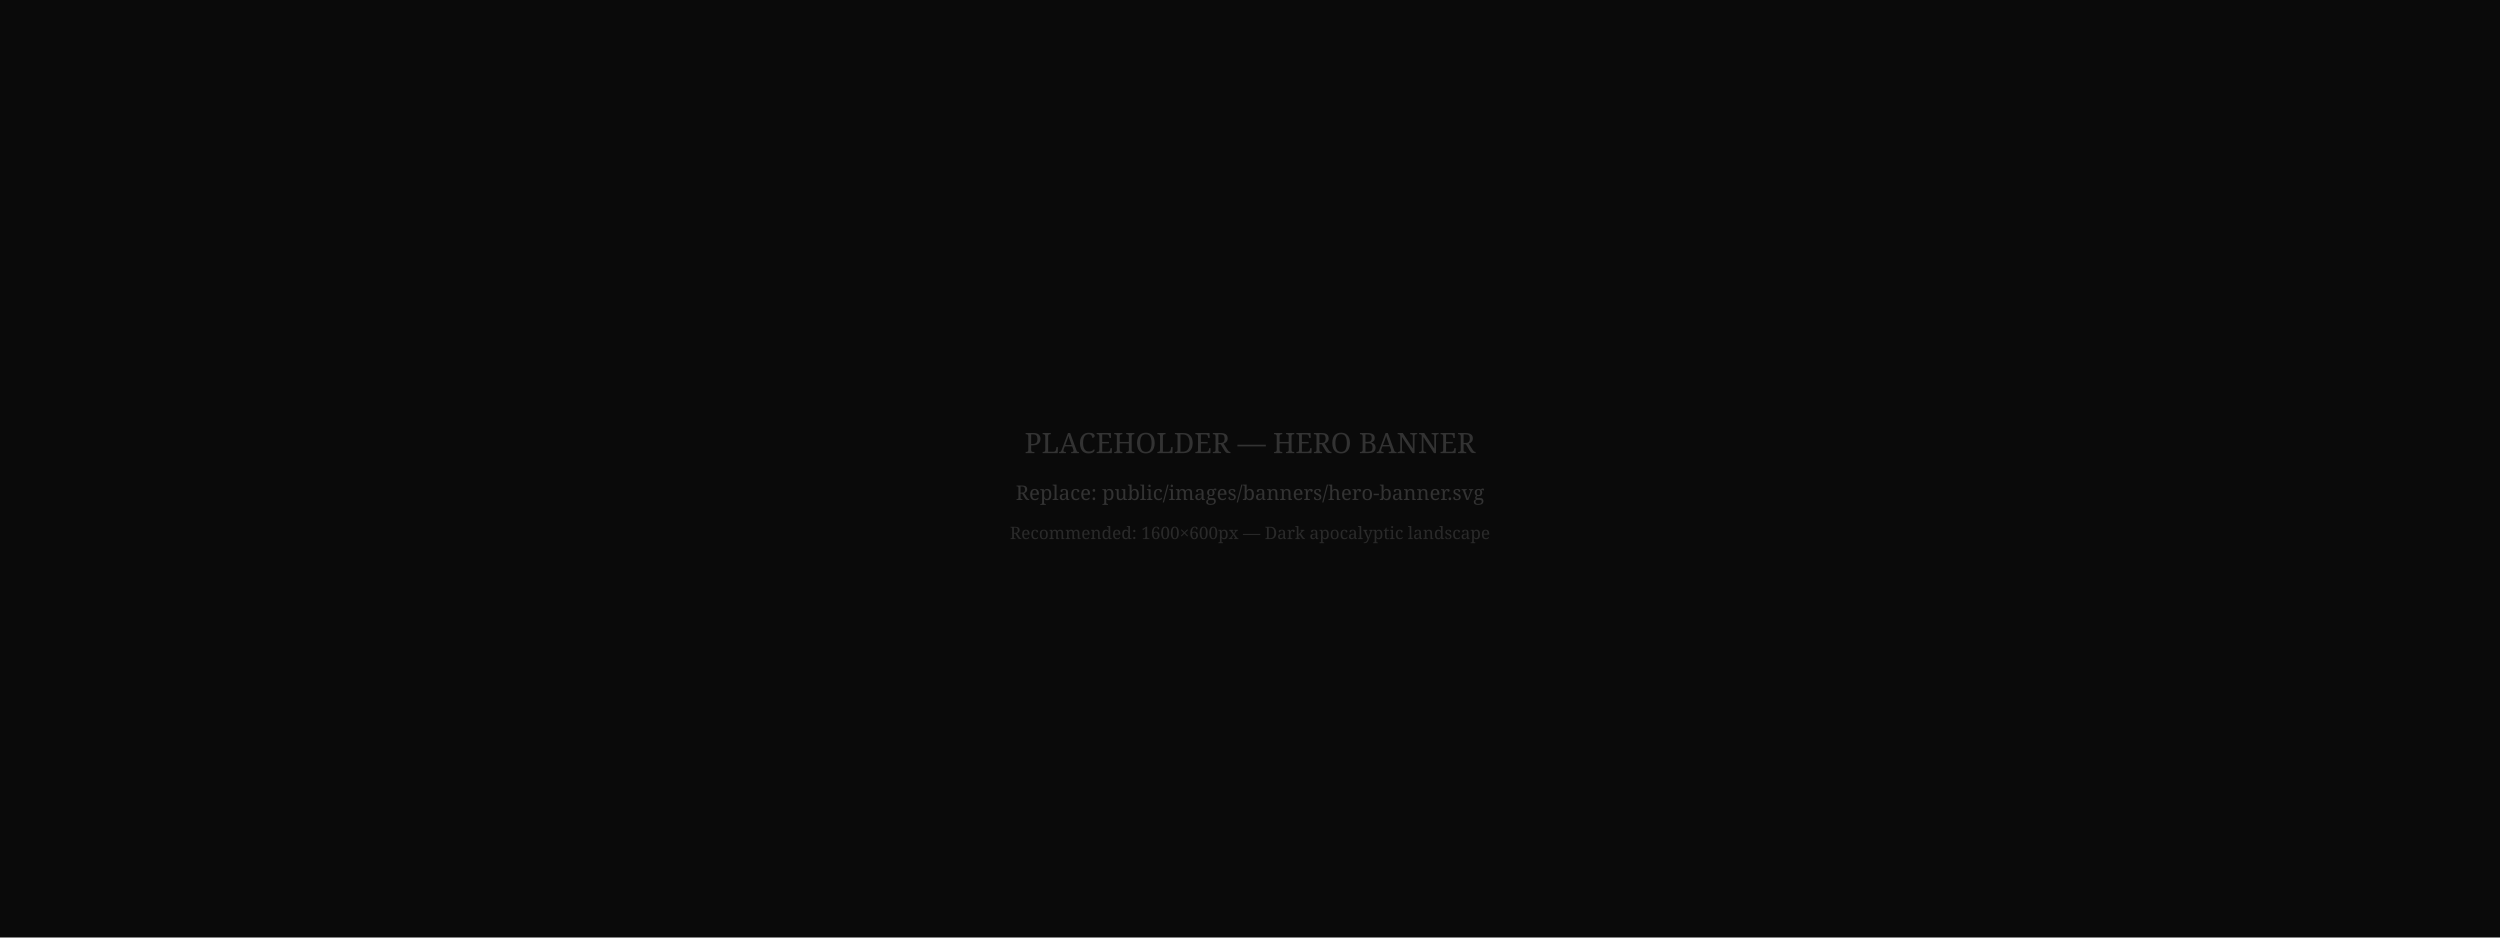
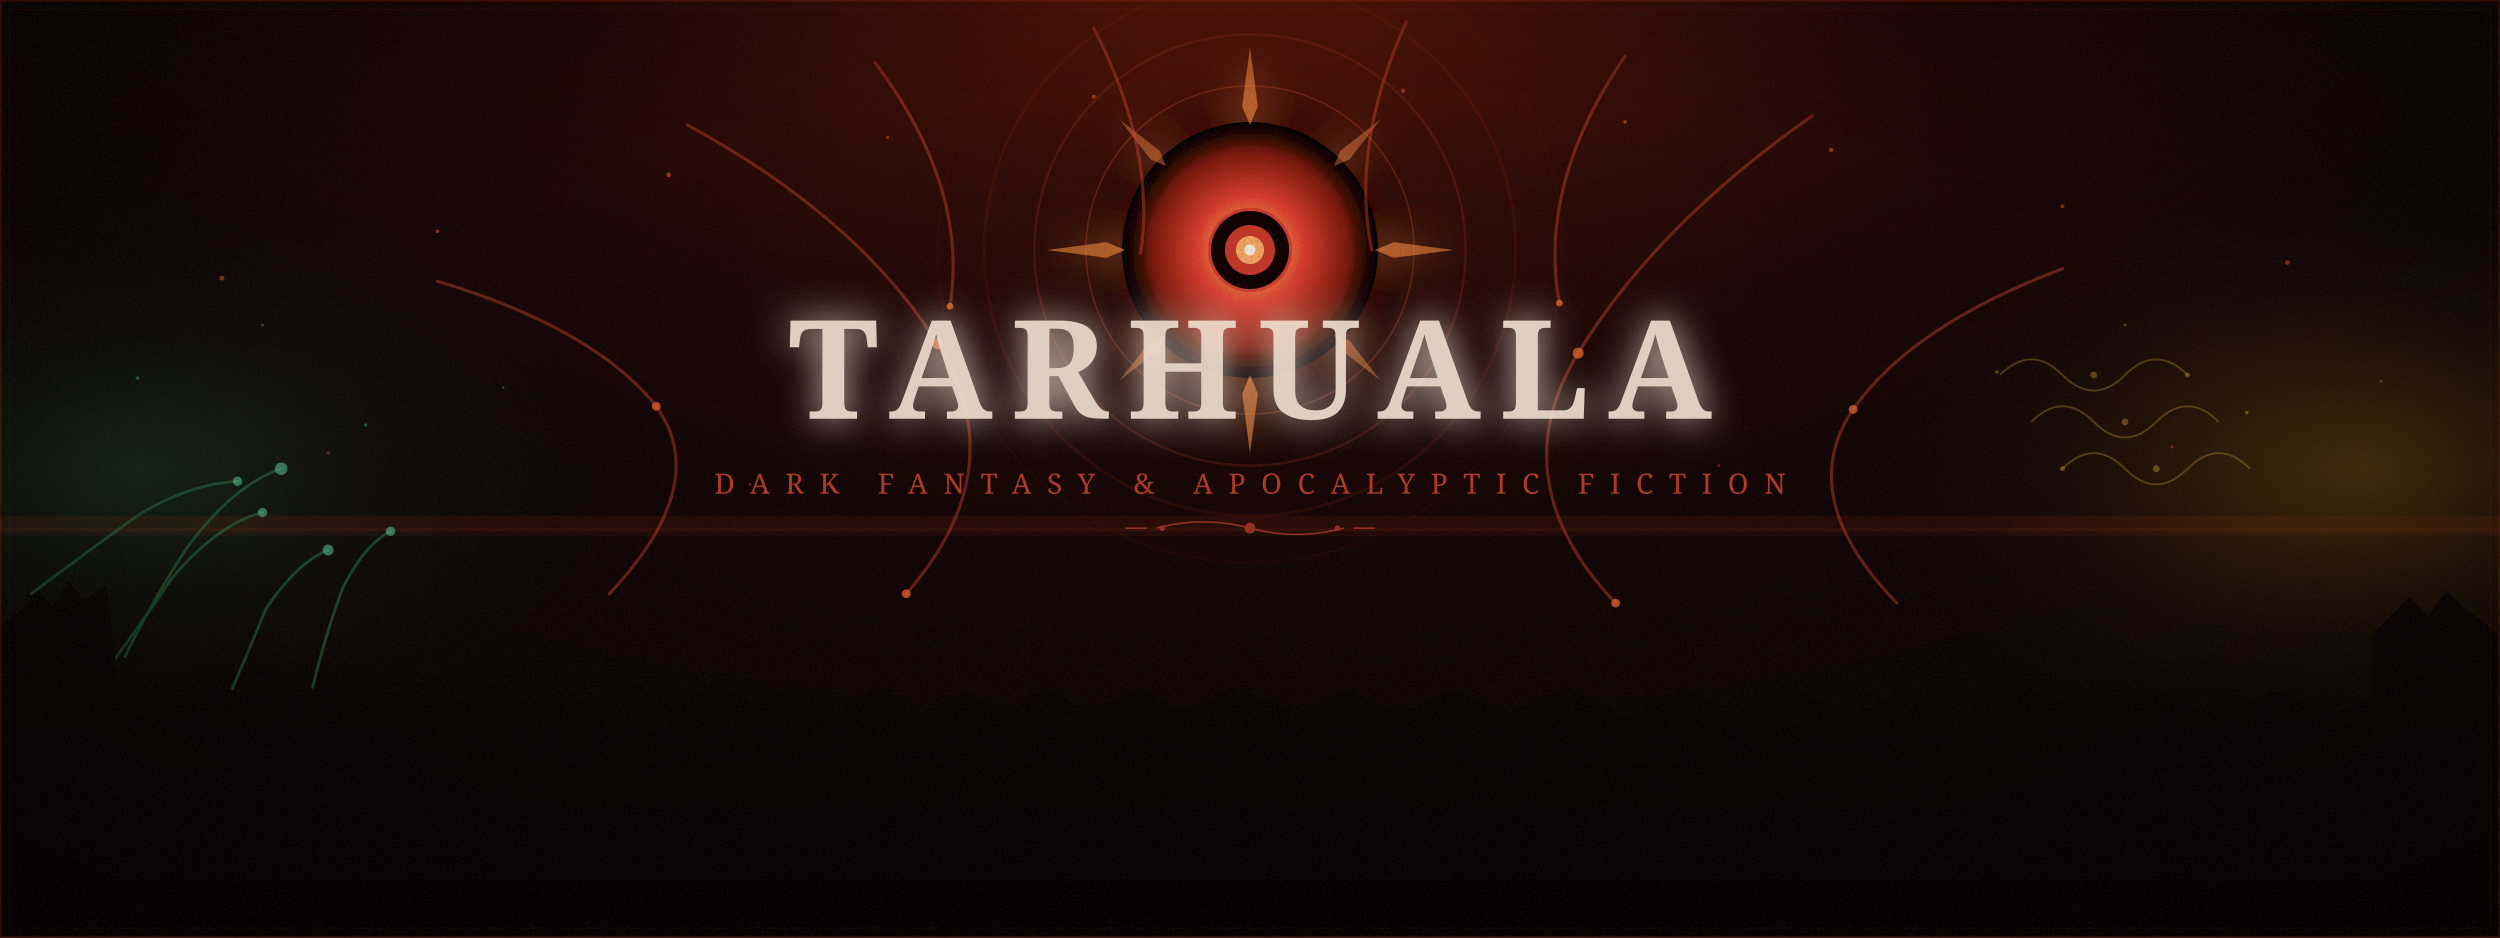
- <svg xmlns="http://www.w3.org/2000/svg" width="1600" height="600" viewBox="0 0 1600 600">
-   <rect width="1600" height="600" fill="#0a0a0a" />
-   <text x="800" y="290" text-anchor="middle" fill="#333" font-family="serif" font-size="18">PLACEHOLDER — HERO BANNER</text>
-   <text x="800" y="320" text-anchor="middle" fill="#333" font-family="serif" font-size="13">Replace: public/images/banners/hero-banner.svg</text>
-   <text x="800" y="345" text-anchor="middle" fill="#2a2a2a" font-family="serif" font-size="11">Recommended: 1600×600px — Dark apocalyptic landscape</text>
+ <svg xmlns="http://www.w3.org/2000/svg" viewBox="0 0 1600 600" width="1600" height="600">
+   <defs>
+     <filter id="grain">
+       <feTurbulence type="fractalNoise" baseFrequency="0.62 0.68" numOctaves="4" seed="17" />
+       <feColorMatrix values="0 0 0 0 0.04  0 0 0 0 0.01  0 0 0 0 0.01  0 0 0 0.45 0" />
+       <feComposite in2="SourceGraphic" operator="in" />
+     </filter>
+     <filter id="glow" x="-50%" y="-50%" width="200%" height="200%">
+       <feGaussianBlur stdDeviation="12" result="b" />
+       <feMerge>
+         <feMergeNode in="b" />
+         <feMergeNode in="SourceGraphic" />
+       </feMerge>
+     </filter>
+     <filter id="softglow" x="-60%" y="-60%" width="220%" height="220%">
+       <feGaussianBlur stdDeviation="32" result="b" />
+       <feMerge>
+         <feMergeNode in="b" />
+         <feMergeNode in="SourceGraphic" />
+       </feMerge>
+     </filter>
+     <radialGradient id="bg" cx="50%" cy="28%" r="80%">
+       <stop offset="0%" stop-color="#1e0804" />
+       <stop offset="40%" stop-color="#0e0403" />
+       <stop offset="100%" stop-color="#040101" />
+     </radialGradient>
+     <radialGradient id="emberGlow" cx="50%" cy="22%" r="60%">
+       <stop offset="0%" stop-color="#c83010" stop-opacity="0.55" />
+       <stop offset="40%" stop-color="#8a1808" stop-opacity="0.22" />
+       <stop offset="100%" stop-color="#000" stop-opacity="0" />
+     </radialGradient>
+     <radialGradient id="jadeGlow" cx="22%" cy="50%" r="35%">
+       <stop offset="0%" stop-color="#1a7040" stop-opacity="0.35" />
+       <stop offset="100%" stop-color="#000" stop-opacity="0" />
+     </radialGradient>
+     <radialGradient id="goldGlow" cx="78%" cy="50%" r="35%">
+       <stop offset="0%" stop-color="#c89820" stop-opacity="0.32" />
+       <stop offset="100%" stop-color="#000" stop-opacity="0" />
+     </radialGradient>
+     <linearGradient id="groundFade" x1="0" y1="0" x2="0" y2="1">
+       <stop offset="0%" stop-color="#000" stop-opacity="0" />
+       <stop offset="100%" stop-color="#000" stop-opacity="1" />
+     </linearGradient>
+     <radialGradient id="vig" cx="50%" cy="50%" r="80%">
+       <stop offset="50%" stop-color="#000" stop-opacity="0" />
+       <stop offset="100%" stop-color="#000" stop-opacity="0.88" />
+     </radialGradient>
+   </defs>
+   <rect width="1600" height="600" fill="url(#bg)" />
+   <ellipse cx="800" cy="140" rx="900" ry="320" fill="url(#emberGlow)" />
+   <ellipse cx="352" cy="300" rx="480" ry="280" fill="url(#jadeGlow)" />
+   <ellipse cx="1248" cy="300" rx="480" ry="280" fill="url(#goldGlow)" />
+   <rect x="0" y="330" width="1600" height="10" fill="#c83010" opacity="0.12" />
+   <rect x="0" y="338" width="1600" height="5" fill="#ff6030" opacity="0.07" />
+   <g transform="translate(800 160)" filter="url(#softglow)">
+     <circle r="200" fill="none" stroke="#c83010" stroke-width="1.5" opacity="0.07" />
+     <circle r="170" fill="none" stroke="#c83010" stroke-width="2" opacity="0.12" />
+     <circle r="138" fill="none" stroke="#e05030" stroke-width="1.5" opacity="0.18" />
+     <circle r="105" fill="none" stroke="#ff6030" stroke-width="1" opacity="0.25" />
+   </g>
+   <g transform="translate(800 160)" filter="url(#glow)">
+     <circle r="82">
+       <radialGradient id="sc" cx="50%" cy="50%" r="50%">
+         <stop offset="0%" stop-color="#fffbe8" />
+         <stop offset="14%" stop-color="#ffb050" />
+         <stop offset="42%" stop-color="#e84030" />
+         <stop offset="78%" stop-color="#7a1808" />
+         <stop offset="100%" stop-color="#3a0a04" stop-opacity="0" />
+       </radialGradient>
+     </circle>
+     <circle r="82" fill="url(#sc)" />
+     <g fill="#ff9040" opacity="0.62">
+       <path d="M 0,-130 L 5,-92 L 0,-80 L -5,-92 Z" />
+       <path d="M 0,130  L 5,92  L 0,80  L -5,92  Z" />
+       <path d="M -130,0 L -92,5 L -80,0 L -92,-5 Z" />
+       <path d="M 130,0  L 92,5  L 80,0  L 92,-5  Z" />
+       <g transform="rotate(45)">
+         <path d="M 0,-118 L 4,-86 L 0,-76 L -4,-86 Z" opacity="0.72" />
+         <path d="M 0,118  L 4,86  L 0,76  L -4,86  Z" opacity="0.72" />
+         <path d="M -118,0 L -86,4 L -76,0 L -86,-4 Z" opacity="0.72" />
+         <path d="M 118,0  L 86,4  L 76,0  L 86,-4  Z" opacity="0.72" />
+       </g>
+     </g>
+     <circle r="26" fill="#0e0505" stroke="#d94030" stroke-width="2" />
+     <circle r="16" fill="#e04030" opacity="0.92" />
+     <circle r="9" fill="#ffb068" />
+     <circle r="3.5" fill="#fffbe8" />
+   </g>
+   <g stroke="#d94830" stroke-width="2" fill="none" opacity="0.44" stroke-linecap="round">
+     <path d="M 440 80  Q 550 140 600 220 Q 650 300 580 380" />
+     <path d="M 1160 74 Q 1060 144 1010 226 Q 960 308 1034 386" />
+     <path d="M 280 180 Q 380 210 420 260 Q 456 310 390 380" />
+     <path d="M 1320 172 Q 1224 208 1186 262 Q 1148 318 1214 386" />
+     <path d="M 560 40  Q 620 120 608 196" />
+     <path d="M 1040 36 Q 984 118 998 194" />
+     <path d="M 700 18  Q 740 96  730 162" />
+     <path d="M 900 14  Q 864 94  878 160" />
+   </g>
+   <g fill="#ff7030" opacity="0.72">
+     <circle cx="600" cy="220" r="3.5" />
+     <circle cx="580" cy="380" r="2.8" />
+     <circle cx="1010" cy="226" r="3.5" />
+     <circle cx="1034" cy="386" r="2.8" />
+     <circle cx="420" cy="260" r="2.8" />
+     <circle cx="1186" cy="262" r="2.8" />
+     <circle cx="608" cy="196" r="2.2" />
+     <circle cx="998" cy="194" r="2.2" />
+   </g>
+   <g stroke="#2a8a50" stroke-width="1.8" fill="none" opacity="0.48" stroke-linecap="round">
+     <path d="M 80  420 Q 100 380 120 350 Q 150 310 180 300" />
+     <path d="M 60  440 Q 90  400 110 370 Q 140 335 168 328" />
+     <path d="M 140 460 Q 158 420 170 390 Q 190 360 210 352" />
+     <path d="M 200 440 Q 210 400 220 375 Q 234 348 250 340" />
+     <path d="M 20  380 Q 60  350 88  330 Q 120 310 152 308" />
+   </g>
+   <g fill="#50c490" opacity="0.62">
+     <circle cx="180" cy="300" r="4" />
+     <circle cx="168" cy="328" r="3" />
+     <circle cx="210" cy="352" r="3.5" />
+     <circle cx="250" cy="340" r="3" />
+     <circle cx="152" cy="308" r="3" />
+   </g>
+   <g fill="none" stroke="#d4a434" stroke-width="1.2" opacity="0.35">
+     <path d="M 1400 240 Q 1380 220 1360 240 Q 1340 260 1320 240 Q 1300 220 1280 240" />
+     <path d="M 1420 270 Q 1400 250 1380 270 Q 1360 290 1340 270 Q 1320 250 1300 270" />
+     <path d="M 1440 300 Q 1420 280 1400 300 Q 1380 320 1360 300 Q 1340 280 1320 300" />
+   </g>
+   <g fill="#d4a434" opacity="0.42">
+     <circle cx="1340" cy="240" r="2.2" />
+     <circle cx="1360" cy="270" r="2.2" />
+     <circle cx="1380" cy="300" r="2.2" />
+     <circle cx="1400" cy="240" r="1.6" />
+     <circle cx="1320" cy="300" r="1.6" />
+   </g>
+   <g fill="#060202">
+     <rect x="0" y="490" width="1600" height="110" />
+     <polygon points="0,490 0,460 16,470 30,448 46,462 64,444 80,458 100,438 120,454 140,436 162,450 184,440 200,456 222,438 244,452 268,436 290,450 318,436 338,452 360,440 384,456 408,438 432,454 456,436 480,450 510,438 536,454 562,440 590,456 618,442 644,456 670,440 698,456 728,440 758,456 790,440 828,456 862,442 896,456 930,442 966,456 1002,440 1040,458 1076,440 1112,456 1148,440 1186,456 1222,440 1260,456 1298,440 1338,456 1378,440 1418,458 1456,442 1494,456 1532,440 1568,456 1600,448 1600,490" />
+     <polygon points="0,490 0,400 14,390 24,378 34,388 44,372 54,384 68,374 82,490" />
+     <polygon points="1518,490 1518,406 1530,394 1542,382 1554,394 1566,378 1578,390 1592,400 1600,408 1600,490" />
+     <polygon points="340,490 340,462 348,452 356,464 366,448 376,464 388,490" />
+     <polygon points="680,490 680,468 690,456 700,470 710,454 720,468 730,490" />
+     <polygon points="872,490 872,468 882,454 894,468 904,454 916,468 926,490" />
+     <polygon points="1218,490 1218,462 1228,452 1238,464 1248,448 1258,464 1268,490" />
+   </g>
+   <rect x="0" y="454" width="1600" height="146" fill="url(#groundFade)" />
+   <g fill="#ff6030">
+     <circle cx="142" cy="178" r="1.6" opacity="0.58" />
+     <circle cx="280" cy="148" r="1.2" opacity="0.52" />
+     <circle cx="428" cy="112" r="1.5" opacity="0.55" />
+     <circle cx="568" cy="88" r="1.1" opacity="0.48" />
+     <circle cx="700" cy="62" r="1.3" opacity="0.52" />
+     <circle cx="898" cy="58" r="1.4" opacity="0.5" />
+     <circle cx="1040" cy="78" r="1.2" opacity="0.52" />
+     <circle cx="1172" cy="96" r="1.4" opacity="0.55" />
+     <circle cx="1320" cy="132" r="1.3" opacity="0.5" />
+     <circle cx="1464" cy="168" r="1.5" opacity="0.56" />
+     <circle cx="210" cy="290" r="1.0" opacity="0.4" />
+     <circle cx="480" cy="310" r="0.9" opacity="0.38" />
+     <circle cx="1100" cy="298" r="0.9" opacity="0.38" />
+     <circle cx="1390" cy="286" r="1.0" opacity="0.4" />
+   </g>
+   <g fill="#50c490">
+     <circle cx="88" cy="242" r="1.2" opacity="0.45" />
+     <circle cx="168" cy="208" r="0.9" opacity="0.4" />
+     <circle cx="234" cy="272" r="1.1" opacity="0.42" />
+     <circle cx="322" cy="248" r="0.8" opacity="0.38" />
+   </g>
+   <g fill="#d4a434">
+     <circle cx="1278" cy="238" r="1.1" opacity="0.45" />
+     <circle cx="1360" cy="208" r="0.9" opacity="0.4" />
+     <circle cx="1438" cy="264" r="1.2" opacity="0.42" />
+     <circle cx="1524" cy="244" r="0.8" opacity="0.38" />
+   </g>
+   <rect width="1600" height="600" fill="url(#vig)" />
+   <rect width="1600" height="600" filter="url(#grain)" opacity="0.52" />
+   <rect x="0" y="0" width="1600" height="600" fill="none" stroke="#c83010" stroke-width="2" opacity="0.2" />
+   <rect x="6" y="6" width="1588" height="588" fill="none" stroke="#c83010" stroke-width="0.5" opacity="0.12" />
+   <text x="800" y="268" text-anchor="middle" font-family="Georgia,serif" font-size="88" font-weight="700" letter-spacing="12" fill="#f0e0d0" filter="url(#glow)" opacity="0.92">TARHUALA</text>
+   <text x="800" y="316" text-anchor="middle" font-family="Georgia,serif" font-size="18" font-weight="400" letter-spacing="10" fill="#d94830" opacity="0.78">DARK FANTASY  &amp;  APOCALYPTIC FICTION</text>
+   <g transform="translate(800 338)" fill="#d94830" opacity="0.6">
+     <path d="M -60,0 Q -30,-8 0,0 Q 30,8 60,0" fill="none" stroke="#d94830" stroke-width="1" />
+     <circle cx="0" cy="0" r="3.5" />
+     <circle cx="-56" cy="0" r="1.8" />
+     <circle cx="56" cy="0" r="1.8" />
+     <line x1="-80" y1="0" x2="-66" y2="0" stroke="#d94830" stroke-width="1" />
+     <line x1="66" y1="0" x2="80" y2="0" stroke="#d94830" stroke-width="1" />
+   </g>
</svg>
